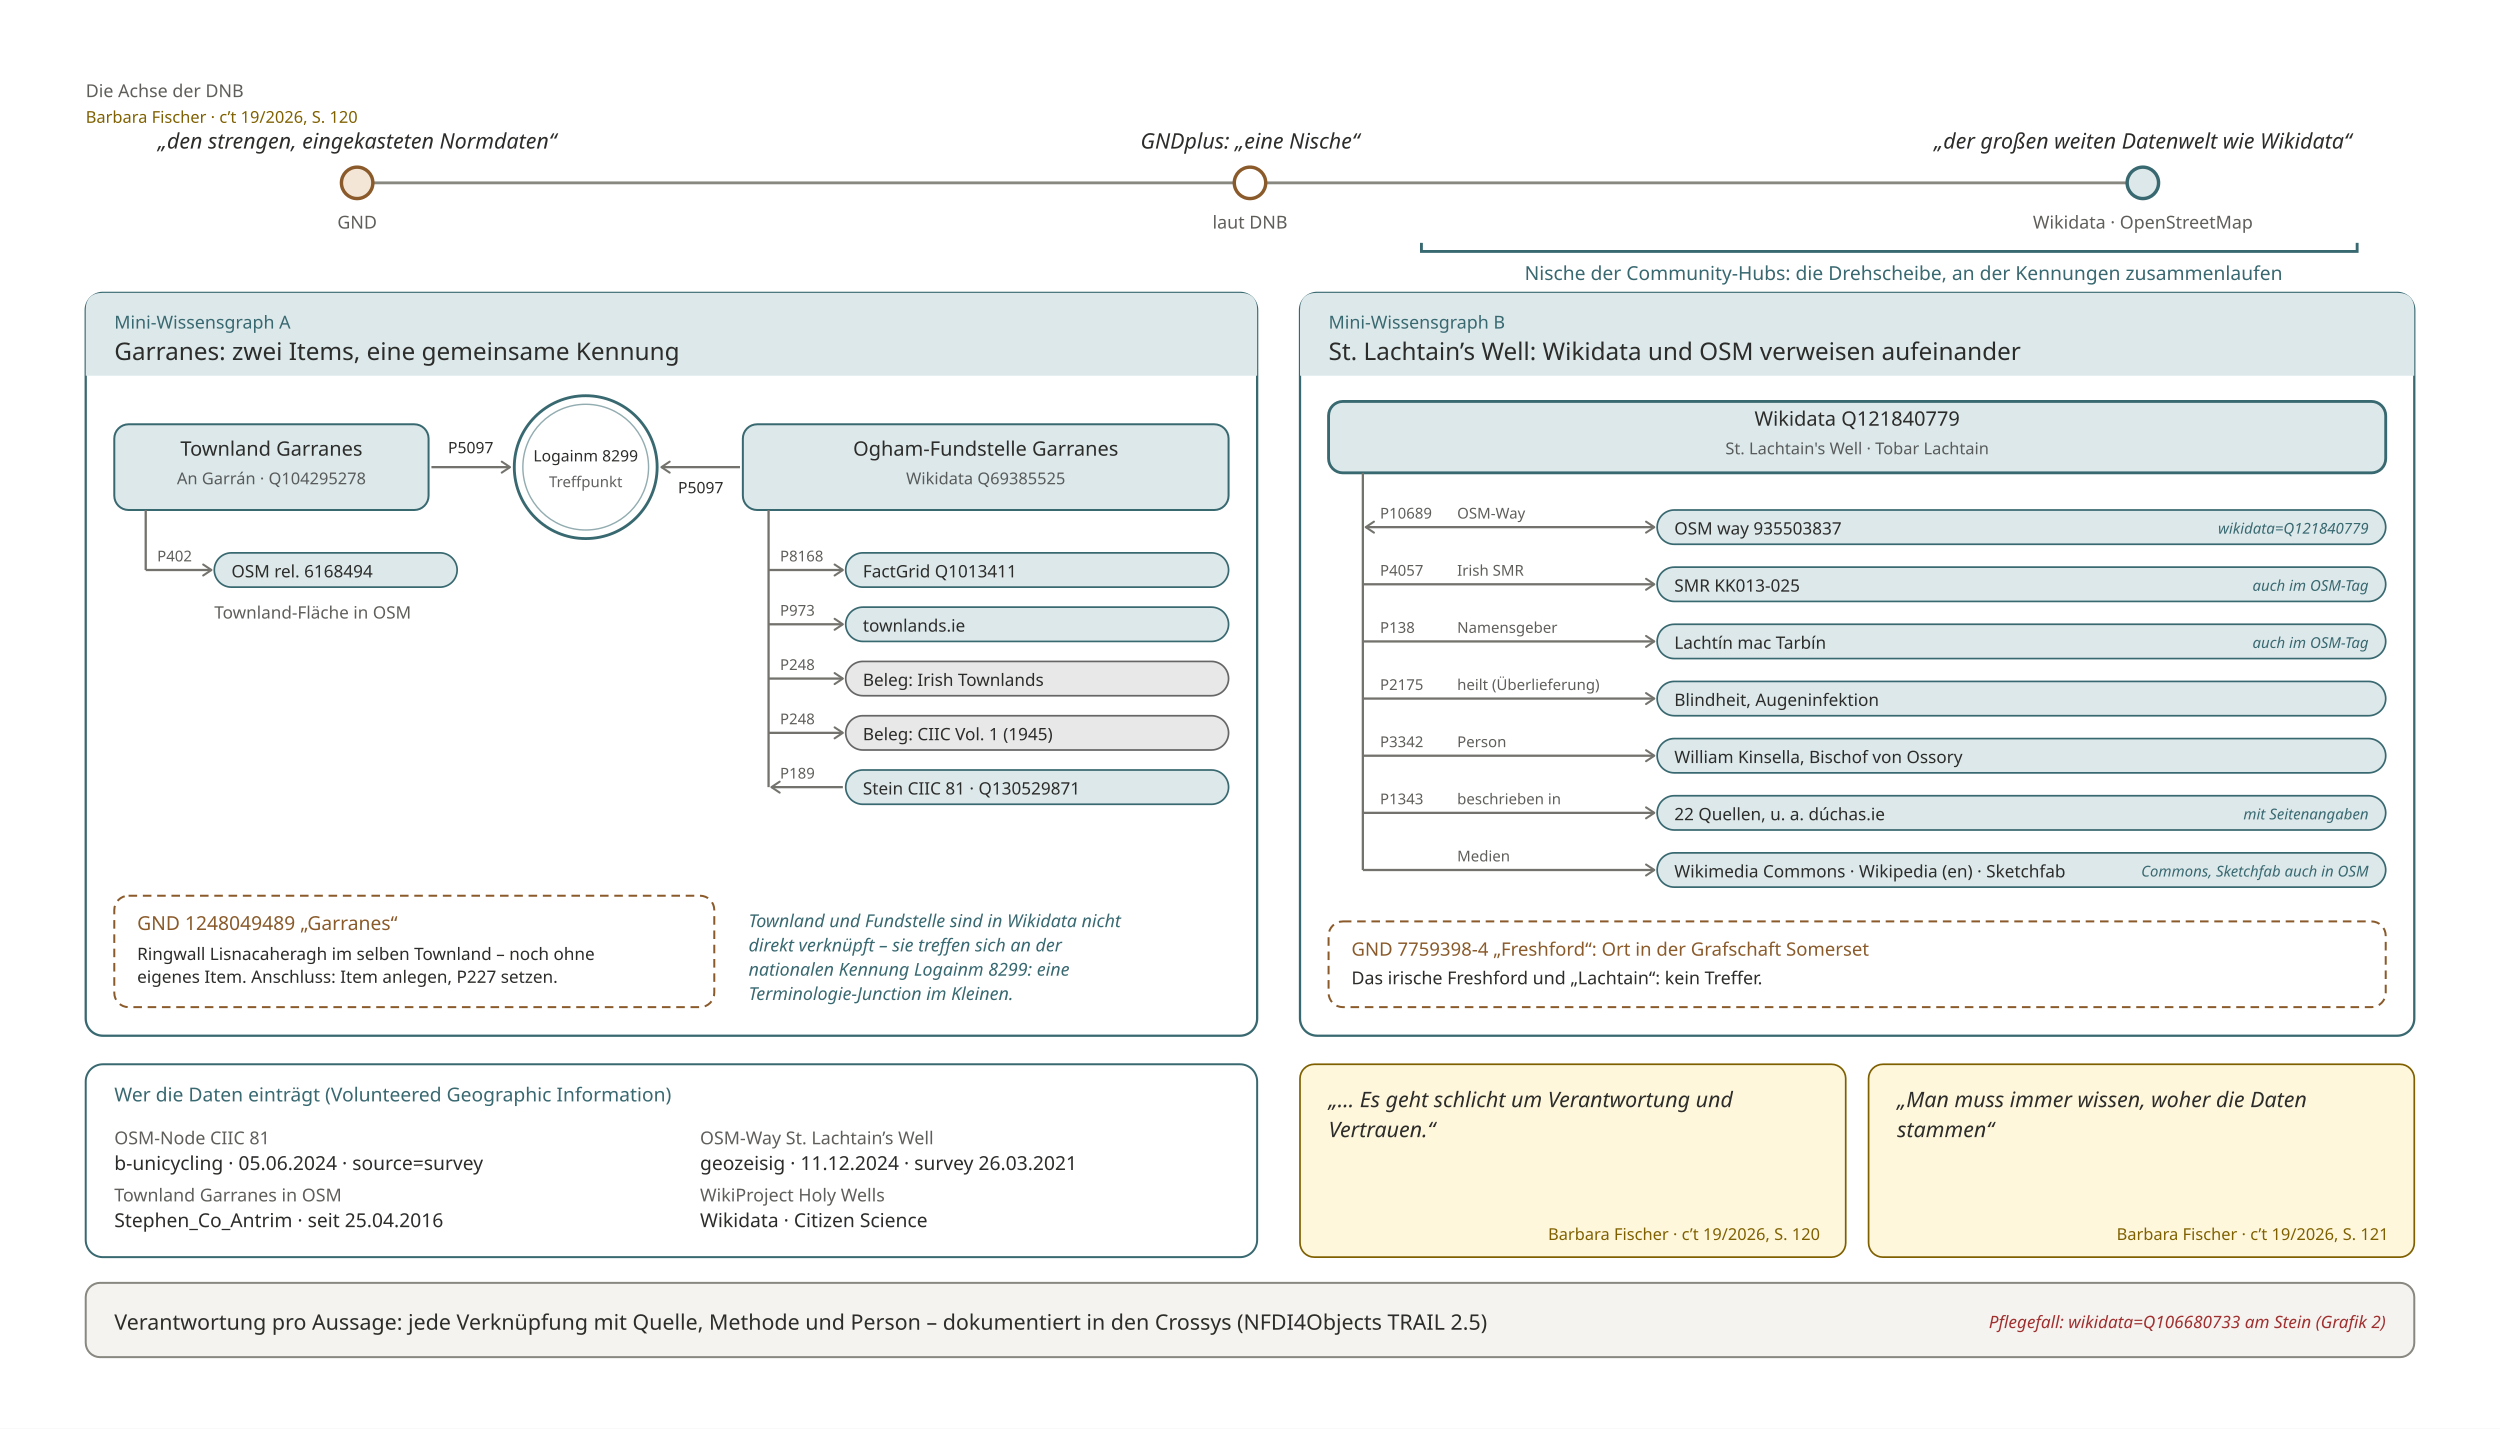
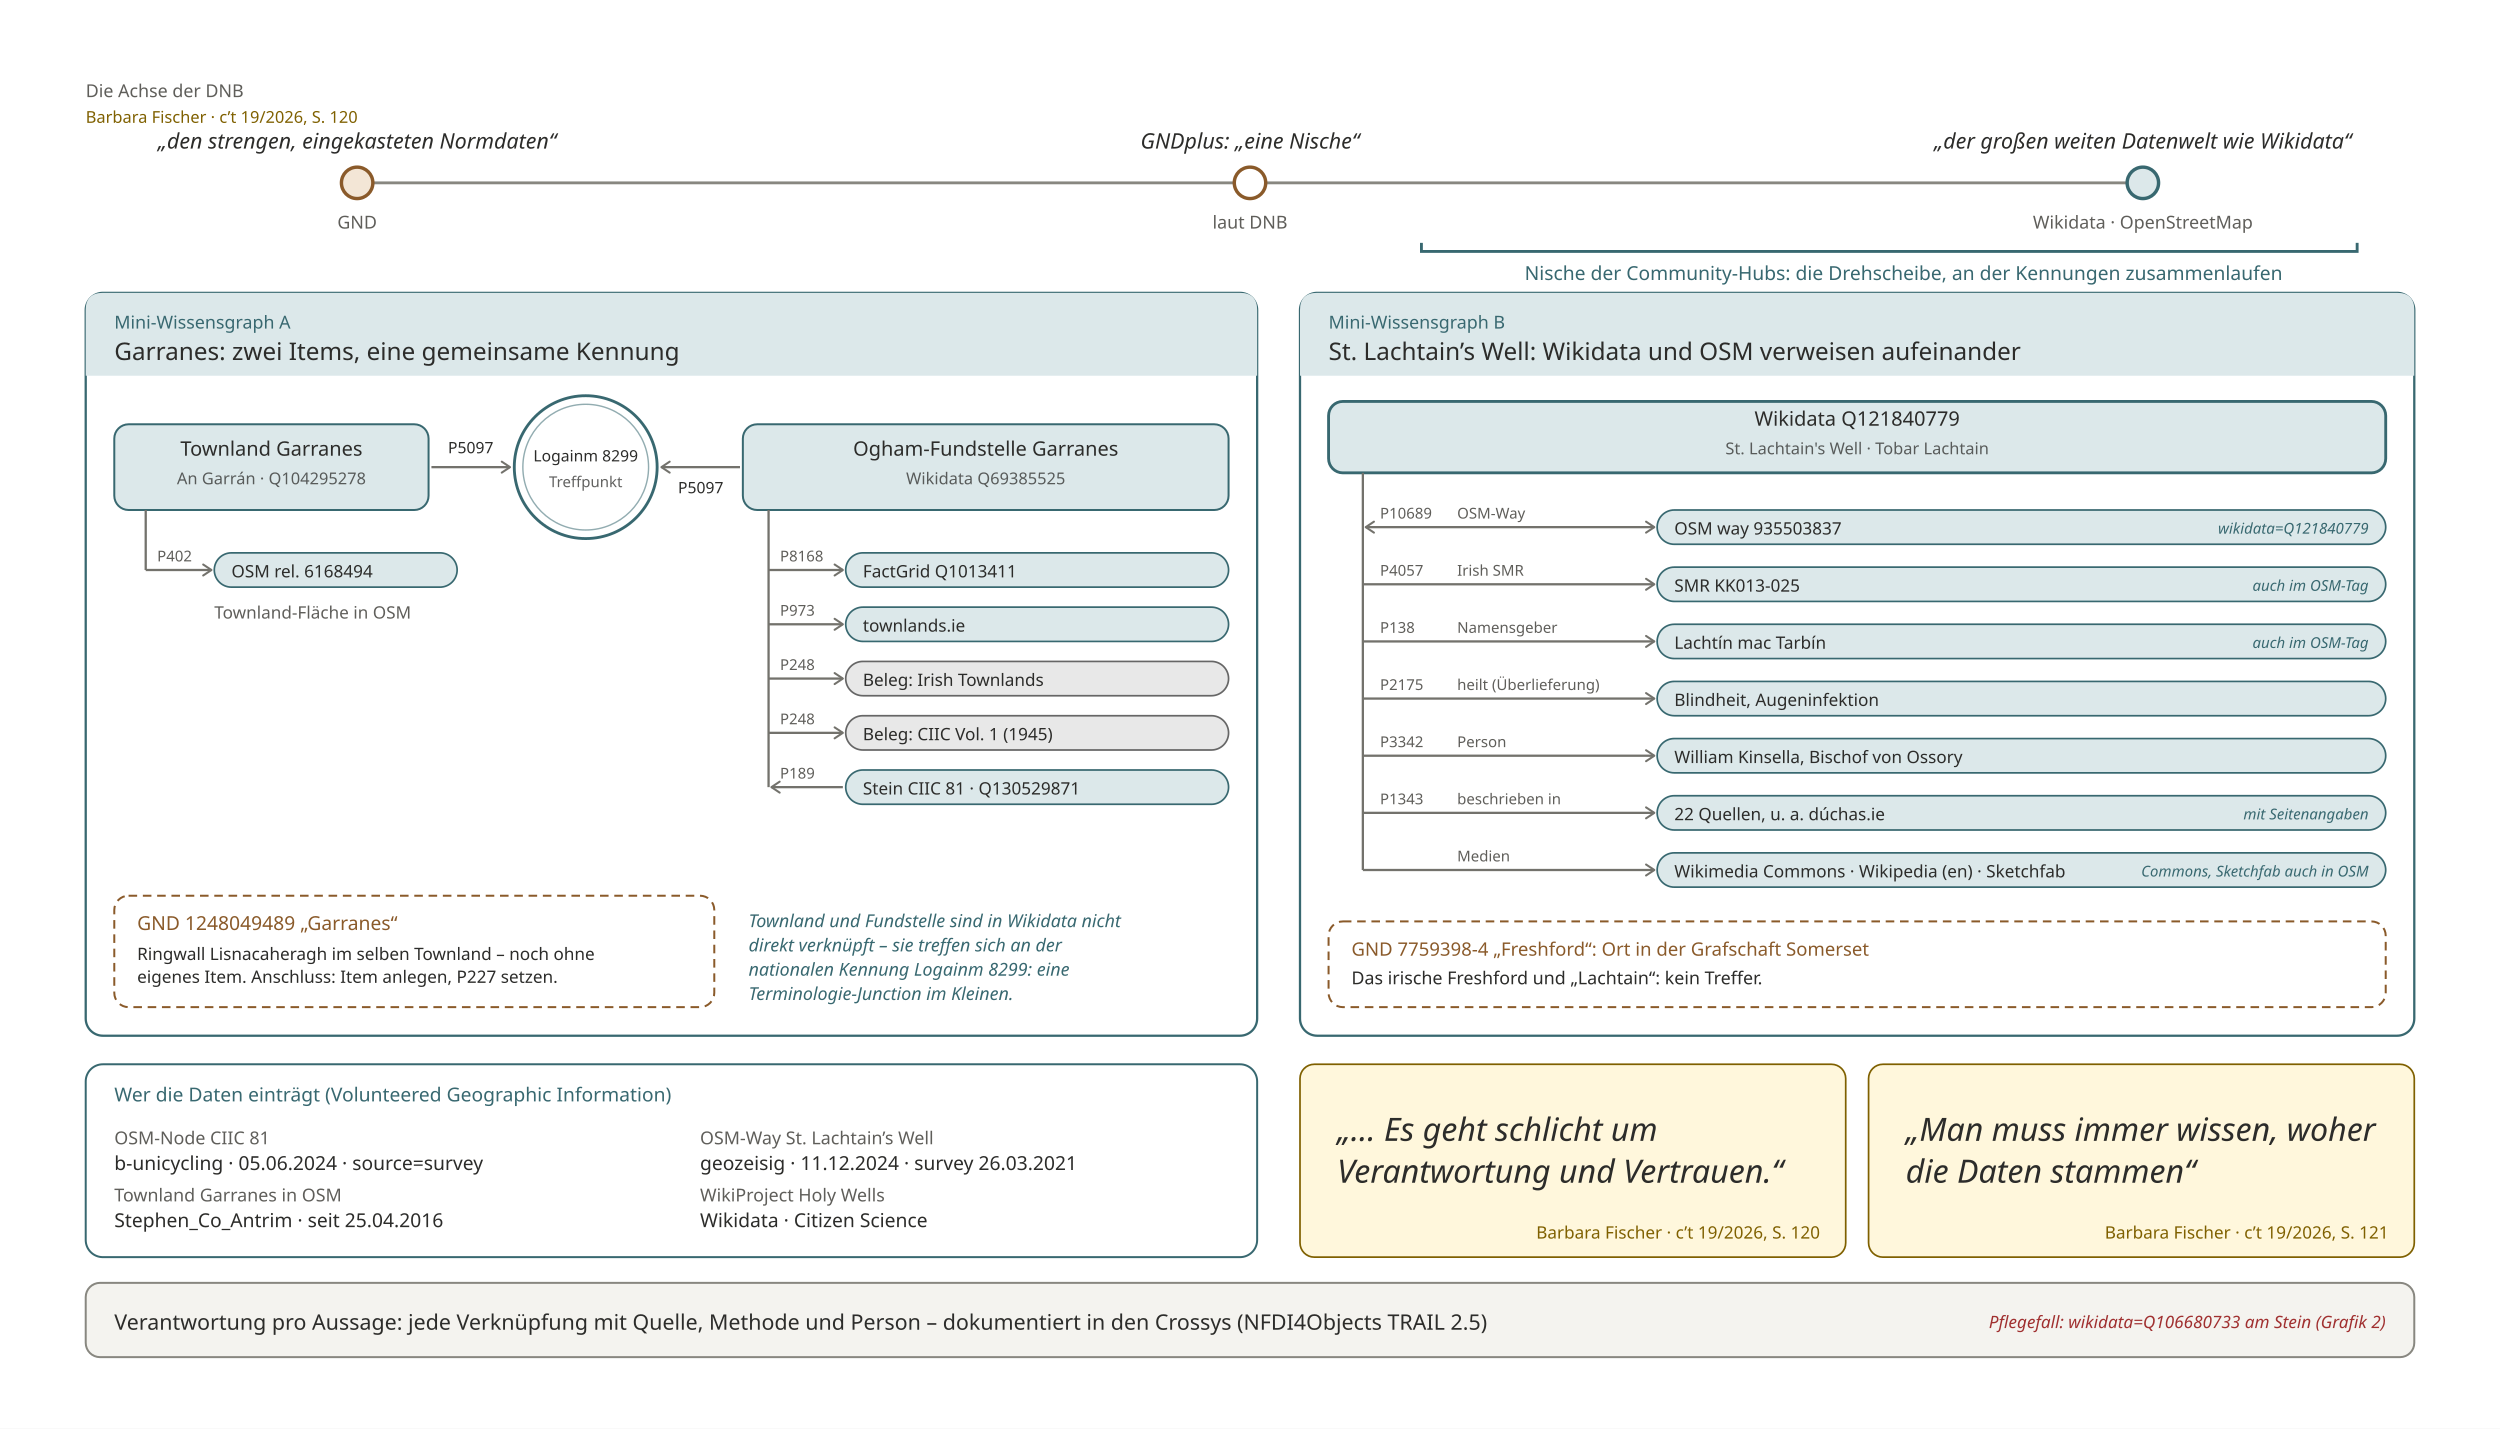
<svg xmlns="http://www.w3.org/2000/svg" width="1750" height="1000" viewBox="0 0 1750 1000" role="img">
  <rect x="0" y="0" width="1750" height="1000" fill="#ffffff" />
  <defs>
    <marker id="arrow" viewBox="0 0 10 10" refX="8" refY="5" markerWidth="6" markerHeight="6" orient="auto-start-reverse">
      <path d="M2 1L8 5L2 9" fill="none" stroke="#73726c" stroke-width="1.5" stroke-linecap="round" stroke-linejoin="round" />
    </marker>
    <marker id="arrow-uncertain" viewBox="0 0 10 10" refX="8" refY="5" markerWidth="6" markerHeight="6" orient="auto-start-reverse">
      <path d="M2 1L8 5L2 9" fill="none" stroke="#a03030" stroke-width="1.5" stroke-linecap="round" stroke-linejoin="round" />
    </marker>
  </defs>
  <line x1="250" y1="128" x2="1500" y2="128" stroke="#888780" stroke-width="2" />
  <circle cx="250" cy="128" r="11" fill="#f3e6d6" stroke="#8a5a2a" stroke-width="2.4" />
  <text x="250.0" y="104.0" text-anchor="middle" dominant-baseline="auto" font-family="Fira Sans" font-size="15" font-weight="500" font-style="italic" fill="#2c2c2a">„den strengen, eingekasteten Normdaten“</text>
  <text x="250.0" y="160.0" text-anchor="middle" dominant-baseline="auto" font-family="Fira Sans" font-size="12.5" fill="#5f5e5a">GND</text>
  <circle cx="875.0" cy="128" r="11" fill="#ffffff" stroke="#8a5a2a" stroke-width="2.4" />
  <text x="875.0" y="104.0" text-anchor="middle" dominant-baseline="auto" font-family="Fira Sans" font-size="15" font-weight="500" font-style="italic" fill="#2c2c2a">GNDplus: „eine Nische“</text>
  <text x="875.0" y="160.0" text-anchor="middle" dominant-baseline="auto" font-family="Fira Sans" font-size="12.5" fill="#5f5e5a">laut DNB</text>
  <circle cx="1500" cy="128" r="11" fill="#dce8ea" stroke="#386870" stroke-width="2.4" />
  <text x="1500.0" y="104.0" text-anchor="middle" dominant-baseline="auto" font-family="Fira Sans" font-size="15" font-weight="500" font-style="italic" fill="#2c2c2a">„der großen weiten Datenwelt wie Wikidata“</text>
  <text x="1500.0" y="160.0" text-anchor="middle" dominant-baseline="auto" font-family="Fira Sans" font-size="12.5" fill="#5f5e5a">Wikidata · OpenStreetMap</text>
  <path d="M 995.0 170 L 995.0 176 L 1650 176 L 1650 170" fill="none" stroke="#386870" stroke-width="2" />
  <text x="1332.5" y="196.0" text-anchor="middle" dominant-baseline="auto" font-family="Fira Sans" font-size="13.5" font-weight="500" fill="#386870">Nische der Community-Hubs: die Drehscheibe, an der Kennungen zusammenlaufen</text>
  <text x="60.0" y="68.0" text-anchor="start" dominant-baseline="auto" font-family="Fira Sans" font-size="12.5" font-weight="500" fill="#5f5e5a">Die Achse der DNB</text>
  <text x="60.0" y="86.0" text-anchor="start" dominant-baseline="auto" font-family="Fira Sans" font-size="11.5" fill="#7f6000">Barbara Fischer · c’t 19/2026, S. 120</text>
  <rect x="60" y="205" width="820" height="520" rx="12" fill="#ffffff" stroke="#386870" stroke-width="1.6" />
  <path d="M 60 217 Q 60 205 72 205 L 868 205 Q 880 205 880 217 L 880 263 L 60 263 Z" fill="#dce8ea" />
  <text x="80.0" y="230.0" text-anchor="start" dominant-baseline="auto" font-family="Fira Sans" font-size="12.5" font-weight="500" fill="#386870">Mini-Wissensgraph A</text>
  <text x="80.0" y="252.0" text-anchor="start" dominant-baseline="auto" font-family="Fira Sans" font-size="17" font-weight="500" fill="#2c2c2a">Garranes: zwei Items, eine gemeinsame Kennung</text>
  <rect x="80.0" y="297.0" width="220.0" height="60.0" rx="10" fill="#dce8ea" stroke="#386870" stroke-width="1.4" />
  <text x="190.0" y="319.0" text-anchor="middle" font-family="Fira Sans" font-weight="500" font-size="14.0" fill="#2c2c2a">Townland Garranes</text>
  <text x="190.0" y="339.0" text-anchor="middle" font-family="Fira Sans" font-size="11.5" fill="#2c2c2a" opacity="0.75">An Garrán · Q104295278</text>
  <rect x="520.0" y="297.0" width="340.0" height="60.0" rx="10" fill="#dce8ea" stroke="#386870" stroke-width="1.4" />
  <text x="690.0" y="319.0" text-anchor="middle" font-family="Fira Sans" font-weight="500" font-size="14.0" fill="#2c2c2a">Ogham-Fundstelle Garranes</text>
  <text x="690.0" y="339.0" text-anchor="middle" font-family="Fira Sans" font-size="11.5" fill="#2c2c2a" opacity="0.75">Wikidata Q69385525</text>
  <circle cx="410.0" cy="327.0" r="50.0" fill="#ffffff" stroke="#386870" stroke-width="2" />
  <circle cx="410.0" cy="327.0" r="44.0" fill="none" stroke="#386870" stroke-width="1" opacity="0.55" />
  <text x="410.0" y="323.0" text-anchor="middle" font-family="Fira Sans" font-weight="500" font-size="11.0" fill="#2c2c2a">Logainm 8299</text>
  <text x="410.0" y="341.0" text-anchor="middle" font-family="Fira Sans" font-size="10.5" fill="#2c2c2a" opacity="0.75">Treffpunkt</text>
  <line x1="302.0" y1="327.0" x2="357.0" y2="327.0" stroke="#73726c" stroke-width="1.6" marker-end="url(#arrow)" />
  <text x="329.5" y="313.0" text-anchor="middle" dominant-baseline="central" font-family="Fira Sans" font-weight="500" font-size="11" fill="#2c2c2a">P5097</text>
  <line x1="518.0" y1="327.0" x2="463.0" y2="327.0" stroke="#73726c" stroke-width="1.6" marker-end="url(#arrow)" />
  <text x="490.5" y="341.0" text-anchor="middle" dominant-baseline="central" font-family="Fira Sans" font-weight="500" font-size="11" fill="#2c2c2a">P5097</text>
  <line x1="102" y1="357" x2="102" y2="399.0" stroke="#73726c" stroke-width="1.6" />
  <line x1="102.0" y1="399.0" x2="148.0" y2="399.0" stroke="#73726c" stroke-width="1.6" marker-end="url(#arrow)" />
  <text x="110.0" y="393.0" text-anchor="start" dominant-baseline="auto" font-family="Fira Sans" font-size="10.5" font-weight="500" fill="#5f5e5a">P402</text>
  <rect x="150.0" y="387.0" width="170.0" height="24" rx="12.0" fill="#dce8ea" stroke="#386870" stroke-width="1.2" />
  <text x="162.0" y="399.5" text-anchor="start" dominant-baseline="central" font-family="Fira Sans" font-size="12" font-weight="500" fill="#2c2c2a">OSM rel. 6168494</text>
  <text x="150.0" y="433.0" text-anchor="start" dominant-baseline="auto" font-family="Fira Sans" font-size="12" fill="#5f5e5a">Townland-Fläche in OSM</text>
  <line x1="538" y1="357" x2="538" y2="551.0" stroke="#73726c" stroke-width="1.6" />
  <line x1="538.0" y1="399.0" x2="590.0" y2="399.0" stroke="#73726c" stroke-width="1.6" marker-end="url(#arrow)" />
  <text x="546.0" y="393.0" text-anchor="start" dominant-baseline="auto" font-family="Fira Sans" font-size="10.5" font-weight="500" fill="#5f5e5a">P8168</text>
  <rect x="592.0" y="387.0" width="268.0" height="24" rx="12.0" fill="#dce8ea" stroke="#386870" stroke-width="1.2" />
  <text x="604.0" y="399.5" text-anchor="start" dominant-baseline="central" font-family="Fira Sans" font-size="12" font-weight="500" fill="#2c2c2a">FactGrid Q1013411</text>
  <line x1="538.0" y1="437.0" x2="590.0" y2="437.0" stroke="#73726c" stroke-width="1.6" marker-end="url(#arrow)" />
  <text x="546.0" y="431.0" text-anchor="start" dominant-baseline="auto" font-family="Fira Sans" font-size="10.5" font-weight="500" fill="#5f5e5a">P973</text>
  <rect x="592.0" y="425.0" width="268.0" height="24" rx="12.0" fill="#dce8ea" stroke="#386870" stroke-width="1.2" />
  <text x="604.0" y="437.5" text-anchor="start" dominant-baseline="central" font-family="Fira Sans" font-size="12" font-weight="500" fill="#2c2c2a">townlands.ie</text>
  <line x1="538.0" y1="475.0" x2="590.0" y2="475.0" stroke="#73726c" stroke-width="1.6" marker-end="url(#arrow)" />
  <text x="546.0" y="469.0" text-anchor="start" dominant-baseline="auto" font-family="Fira Sans" font-size="10.5" font-weight="500" fill="#5f5e5a">P248</text>
  <rect x="592.0" y="463.0" width="268.0" height="24" rx="12.0" fill="#e8e8e8" stroke="#666666" stroke-width="1.2" />
  <text x="604.0" y="475.5" text-anchor="start" dominant-baseline="central" font-family="Fira Sans" font-size="12" font-weight="500" fill="#2c2c2a">Beleg: Irish Townlands</text>
  <line x1="538.0" y1="513.0" x2="590.0" y2="513.0" stroke="#73726c" stroke-width="1.6" marker-end="url(#arrow)" />
  <text x="546.0" y="507.0" text-anchor="start" dominant-baseline="auto" font-family="Fira Sans" font-size="10.5" font-weight="500" fill="#5f5e5a">P248</text>
  <rect x="592.0" y="501.0" width="268.0" height="24" rx="12.0" fill="#e8e8e8" stroke="#666666" stroke-width="1.2" />
  <text x="604.0" y="513.5" text-anchor="start" dominant-baseline="central" font-family="Fira Sans" font-size="12" font-weight="500" fill="#2c2c2a">Beleg: CIIC Vol. 1 (1945)</text>
  <line x1="590.0" y1="551.0" x2="540.0" y2="551.0" stroke="#73726c" stroke-width="1.6" marker-end="url(#arrow)" />
  <text x="546.0" y="545.0" text-anchor="start" dominant-baseline="auto" font-family="Fira Sans" font-size="10.5" font-weight="500" fill="#5f5e5a">P189</text>
  <rect x="592.0" y="539.0" width="268.0" height="24" rx="12.0" fill="#dce8ea" stroke="#386870" stroke-width="1.2" />
  <text x="604.0" y="551.5" text-anchor="start" dominant-baseline="central" font-family="Fira Sans" font-size="12" font-weight="500" fill="#2c2c2a">Stein CIIC 81 · Q130529871</text>
  <rect x="80" y="627" width="420" height="78" rx="10" fill="#ffffff" stroke="#8a5a2a" stroke-width="1.4" stroke-dasharray="6 4" />
  <text x="96.0" y="651.0" text-anchor="start" dominant-baseline="auto" font-family="Fira Sans" font-size="13.5" font-weight="500" fill="#8a5a2a">GND 1248049489 „Garranes“</text>
  <text x="96.0" y="672.0" text-anchor="start" dominant-baseline="auto" font-family="Fira Sans" font-size="12" fill="#2c2c2a">Ringwall Lisnacaheragh im selben Townland – noch ohne</text>
  <text x="96.0" y="688.0" text-anchor="start" dominant-baseline="auto" font-family="Fira Sans" font-size="12" fill="#2c2c2a">eigenes Item. Anschluss: Item anlegen, P227 setzen.</text>
  <text x="524.0" y="649.0" text-anchor="start" dominant-baseline="auto" font-family="Fira Sans" font-size="12.5" font-style="italic" fill="#386870">Townland und Fundstelle sind in Wikidata nicht</text>
  <text x="524.0" y="666.0" text-anchor="start" dominant-baseline="auto" font-family="Fira Sans" font-size="12.5" font-style="italic" fill="#386870">direkt verknüpft – sie treffen sich an der</text>
  <text x="524.0" y="683.0" text-anchor="start" dominant-baseline="auto" font-family="Fira Sans" font-size="12.5" font-style="italic" fill="#386870">nationalen Kennung Logainm 8299: eine</text>
  <text x="524.0" y="700.0" text-anchor="start" dominant-baseline="auto" font-family="Fira Sans" font-size="12.5" font-style="italic" fill="#386870">Terminologie-Junction im Kleinen.</text>
  <rect x="910" y="205" width="780" height="520" rx="12" fill="#ffffff" stroke="#386870" stroke-width="1.6" />
  <path d="M 910 217 Q 910 205 922 205 L 1678 205 Q 1690 205 1690 217 L 1690 263 L 910 263 Z" fill="#dce8ea" />
  <text x="930.0" y="230.0" text-anchor="start" dominant-baseline="auto" font-family="Fira Sans" font-size="12.5" font-weight="500" fill="#386870">Mini-Wissensgraph B</text>
  <text x="930.0" y="252.0" text-anchor="start" dominant-baseline="auto" font-family="Fira Sans" font-size="17" font-weight="500" fill="#2c2c2a">St. Lachtain’s Well: Wikidata und OSM verweisen aufeinander</text>
  <rect x="930.0" y="281.0" width="740.0" height="50.0" rx="10" fill="#dce8ea" stroke="#386870" stroke-width="2" />
  <text x="1300.0" y="298.0" text-anchor="middle" font-family="Fira Sans" font-weight="500" font-size="14.0" fill="#2c2c2a">Wikidata Q121840779</text>
  <text x="1300.0" y="318.0" text-anchor="middle" font-family="Fira Sans" font-size="11.5" fill="#2c2c2a" opacity="0.75">St. Lachtain's Well · Tobar Lachtain</text>
  <line x1="954" y1="331" x2="954" y2="609.0" stroke="#73726c" stroke-width="1.6" />
  <line x1="956" y1="369" x2="1158" y2="369" stroke="#73726c" stroke-width="1.6" marker-start="url(#arrow)" marker-end="url(#arrow)" />
  <text x="966.0" y="363.0" text-anchor="start" dominant-baseline="auto" font-family="Fira Sans" font-size="10.5" font-weight="500" fill="#5f5e5a">P10689</text>
  <text x="1020.0" y="363.0" text-anchor="start" dominant-baseline="auto" font-family="Fira Sans" font-size="10.5" fill="#5f5e5a">OSM-Way</text>
  <rect x="1160.0" y="357.0" width="510.0" height="24" rx="12.0" fill="#dce8ea" stroke="#386870" stroke-width="1.2" />
  <text x="1172.0" y="369.5" text-anchor="start" dominant-baseline="central" font-family="Fira Sans" font-size="12" font-weight="500" fill="#2c2c2a">OSM way 935503837</text>
  <text x="1658.0" y="369.5" text-anchor="end" dominant-baseline="central" font-family="Fira Sans" font-size="10.5" font-style="italic" fill="#386870">wikidata=Q121840779</text>
  <line x1="954.0" y1="409.0" x2="1158.0" y2="409.0" stroke="#73726c" stroke-width="1.6" marker-end="url(#arrow)" />
  <text x="966.0" y="403.0" text-anchor="start" dominant-baseline="auto" font-family="Fira Sans" font-size="10.5" font-weight="500" fill="#5f5e5a">P4057</text>
  <text x="1020.0" y="403.0" text-anchor="start" dominant-baseline="auto" font-family="Fira Sans" font-size="10.5" fill="#5f5e5a">Irish SMR</text>
  <rect x="1160.0" y="397.0" width="510.0" height="24" rx="12.0" fill="#dce8ea" stroke="#386870" stroke-width="1.2" />
  <text x="1172.0" y="409.5" text-anchor="start" dominant-baseline="central" font-family="Fira Sans" font-size="12" font-weight="500" fill="#2c2c2a">SMR KK013-025</text>
  <text x="1658.0" y="409.5" text-anchor="end" dominant-baseline="central" font-family="Fira Sans" font-size="10.5" font-style="italic" fill="#386870">auch im OSM-Tag</text>
  <line x1="954.0" y1="449.0" x2="1158.0" y2="449.0" stroke="#73726c" stroke-width="1.6" marker-end="url(#arrow)" />
  <text x="966.0" y="443.0" text-anchor="start" dominant-baseline="auto" font-family="Fira Sans" font-size="10.5" font-weight="500" fill="#5f5e5a">P138</text>
  <text x="1020.0" y="443.0" text-anchor="start" dominant-baseline="auto" font-family="Fira Sans" font-size="10.5" fill="#5f5e5a">Namensgeber</text>
  <rect x="1160.0" y="437.0" width="510.0" height="24" rx="12.0" fill="#dce8ea" stroke="#386870" stroke-width="1.2" />
  <text x="1172.0" y="449.5" text-anchor="start" dominant-baseline="central" font-family="Fira Sans" font-size="12" font-weight="500" fill="#2c2c2a">Lachtín mac Tarbín</text>
  <text x="1658.0" y="449.5" text-anchor="end" dominant-baseline="central" font-family="Fira Sans" font-size="10.5" font-style="italic" fill="#386870">auch im OSM-Tag</text>
  <line x1="954.0" y1="489.0" x2="1158.0" y2="489.0" stroke="#73726c" stroke-width="1.6" marker-end="url(#arrow)" />
  <text x="966.0" y="483.0" text-anchor="start" dominant-baseline="auto" font-family="Fira Sans" font-size="10.5" font-weight="500" fill="#5f5e5a">P2175</text>
  <text x="1020.0" y="483.0" text-anchor="start" dominant-baseline="auto" font-family="Fira Sans" font-size="10.5" fill="#5f5e5a">heilt (Überlieferung)</text>
  <rect x="1160.0" y="477.0" width="510.0" height="24" rx="12.0" fill="#dce8ea" stroke="#386870" stroke-width="1.2" />
  <text x="1172.0" y="489.5" text-anchor="start" dominant-baseline="central" font-family="Fira Sans" font-size="12" font-weight="500" fill="#2c2c2a">Blindheit, Augeninfektion</text>
  <line x1="954.0" y1="529.0" x2="1158.0" y2="529.0" stroke="#73726c" stroke-width="1.6" marker-end="url(#arrow)" />
  <text x="966.0" y="523.0" text-anchor="start" dominant-baseline="auto" font-family="Fira Sans" font-size="10.5" font-weight="500" fill="#5f5e5a">P3342</text>
  <text x="1020.0" y="523.0" text-anchor="start" dominant-baseline="auto" font-family="Fira Sans" font-size="10.5" fill="#5f5e5a">Person</text>
  <rect x="1160.0" y="517.0" width="510.0" height="24" rx="12.0" fill="#dce8ea" stroke="#386870" stroke-width="1.2" />
  <text x="1172.0" y="529.5" text-anchor="start" dominant-baseline="central" font-family="Fira Sans" font-size="12" font-weight="500" fill="#2c2c2a">William Kinsella, Bischof von Ossory</text>
  <line x1="954.0" y1="569.0" x2="1158.0" y2="569.0" stroke="#73726c" stroke-width="1.6" marker-end="url(#arrow)" />
  <text x="966.0" y="563.0" text-anchor="start" dominant-baseline="auto" font-family="Fira Sans" font-size="10.5" font-weight="500" fill="#5f5e5a">P1343</text>
  <text x="1020.0" y="563.0" text-anchor="start" dominant-baseline="auto" font-family="Fira Sans" font-size="10.5" fill="#5f5e5a">beschrieben in</text>
  <rect x="1160.0" y="557.0" width="510.0" height="24" rx="12.0" fill="#dce8ea" stroke="#386870" stroke-width="1.2" />
  <text x="1172.0" y="569.5" text-anchor="start" dominant-baseline="central" font-family="Fira Sans" font-size="12" font-weight="500" fill="#2c2c2a">22 Quellen, u. a. dúchas.ie</text>
  <text x="1658.0" y="569.5" text-anchor="end" dominant-baseline="central" font-family="Fira Sans" font-size="10.5" font-style="italic" fill="#386870">mit Seitenangaben</text>
  <line x1="954.0" y1="609.0" x2="1158.0" y2="609.0" stroke="#73726c" stroke-width="1.6" marker-end="url(#arrow)" />
  <text x="966.0" y="603.0" text-anchor="start" dominant-baseline="auto" font-family="Fira Sans" font-size="10.5" font-weight="500" fill="#5f5e5a" />
  <text x="1020.0" y="603.0" text-anchor="start" dominant-baseline="auto" font-family="Fira Sans" font-size="10.5" fill="#5f5e5a">Medien</text>
  <rect x="1160.0" y="597.0" width="510.0" height="24" rx="12.0" fill="#dce8ea" stroke="#386870" stroke-width="1.2" />
  <text x="1172.0" y="609.5" text-anchor="start" dominant-baseline="central" font-family="Fira Sans" font-size="12" font-weight="500" fill="#2c2c2a">Wikimedia Commons · Wikipedia (en) · Sketchfab</text>
  <text x="1658.0" y="609.5" text-anchor="end" dominant-baseline="central" font-family="Fira Sans" font-size="10.5" font-style="italic" fill="#386870">Commons, Sketchfab auch in OSM</text>
  <rect x="930" y="645" width="740" height="60" rx="10" fill="#ffffff" stroke="#8a5a2a" stroke-width="1.4" stroke-dasharray="6 4" />
  <text x="946.0" y="669.0" text-anchor="start" dominant-baseline="auto" font-family="Fira Sans" font-size="13" font-weight="500" fill="#8a5a2a">GND 7759398-4 „Freshford“: Ort in der Grafschaft Somerset</text>
  <text x="946.0" y="689.0" text-anchor="start" dominant-baseline="auto" font-family="Fira Sans" font-size="12.5" fill="#2c2c2a">Das irische Freshford und „Lachtain“: kein Treffer.</text>
  <rect x="60" y="745" width="820" height="135" rx="12" fill="#ffffff" stroke="#386870" stroke-width="1.4" />
  <text x="80.0" y="771.0" text-anchor="start" dominant-baseline="auto" font-family="Fira Sans" font-size="13.5" font-weight="500" fill="#386870">Wer die Daten einträgt (Volunteered Geographic Information)</text>
  <text x="80.0" y="801.0" text-anchor="start" dominant-baseline="auto" font-family="Fira Sans" font-size="12.5" fill="#5f5e5a">OSM-Node CIIC 81</text>
  <text x="80.0" y="819.0" text-anchor="start" dominant-baseline="auto" font-family="Fira Sans" font-size="13.5" font-weight="500" fill="#2c2c2a">b-unicycling · 05.06.2024 · source=survey</text>
  <text x="490.0" y="801.0" text-anchor="start" dominant-baseline="auto" font-family="Fira Sans" font-size="12.5" fill="#5f5e5a">OSM-Way St. Lachtain’s Well</text>
  <text x="490.0" y="819.0" text-anchor="start" dominant-baseline="auto" font-family="Fira Sans" font-size="13.5" font-weight="500" fill="#2c2c2a">geozeisig · 11.12.2024 · survey 26.03.2021</text>
  <text x="80.0" y="841.0" text-anchor="start" dominant-baseline="auto" font-family="Fira Sans" font-size="12.5" fill="#5f5e5a">Townland Garranes in OSM</text>
  <text x="80.0" y="859.0" text-anchor="start" dominant-baseline="auto" font-family="Fira Sans" font-size="13.5" font-weight="500" fill="#2c2c2a">Stephen_Co_Antrim · seit 25.04.2016</text>
  <text x="490.0" y="841.0" text-anchor="start" dominant-baseline="auto" font-family="Fira Sans" font-size="12.5" fill="#5f5e5a">WikiProject Holy Wells</text>
  <text x="490.0" y="859.0" text-anchor="start" dominant-baseline="auto" font-family="Fira Sans" font-size="13.5" font-weight="500" fill="#2c2c2a">Wikidata · Citizen Science</text>
  <rect x="910.0" y="745.0" width="382.0" height="135.0" rx="10" fill="#fff7dc" stroke="#7f6000" stroke-width="1.2" />
-   <text x="930.0" y="775.0" text-anchor="start" dominant-baseline="auto" font-family="Fira Sans" font-size="15" font-style="italic" fill="#2c2c2a">„… Es geht schlicht um Verantwortung und</text>
-   <text x="930.0" y="796.0" text-anchor="start" dominant-baseline="auto" font-family="Fira Sans" font-size="15" font-style="italic" fill="#2c2c2a">Vertrauen.“</text>
-   <text x="1274.0" y="868.0" text-anchor="end" dominant-baseline="auto" font-family="Fira Sans" font-size="11.5" fill="#7f6000">Barbara Fischer · c’t 19/2026, S. 120</text>
+   <text x="936.0" y="798.6" text-anchor="start" dominant-baseline="auto" font-family="Fira Sans" font-size="22.5" font-style="italic" fill="#2c2c2a">„… Es geht schlicht um</text>
+   <text x="936.0" y="827.9" text-anchor="start" dominant-baseline="auto" font-family="Fira Sans" font-size="22.5" font-style="italic" fill="#2c2c2a">Verantwortung und Vertrauen.“</text>
+   <text x="1274.0" y="867.0" text-anchor="end" dominant-baseline="auto" font-family="Fira Sans" font-size="12" fill="#7f6000">Barbara Fischer · c’t 19/2026, S. 120</text>
  <rect x="1308.0" y="745.0" width="382.0" height="135.0" rx="10" fill="#fff7dc" stroke="#7f6000" stroke-width="1.2" />
-   <text x="1328.0" y="775.0" text-anchor="start" dominant-baseline="auto" font-family="Fira Sans" font-size="15" font-style="italic" fill="#2c2c2a">„Man muss immer wissen, woher die Daten</text>
-   <text x="1328.0" y="796.0" text-anchor="start" dominant-baseline="auto" font-family="Fira Sans" font-size="15" font-style="italic" fill="#2c2c2a">stammen“</text>
-   <text x="1672.0" y="868.0" text-anchor="end" dominant-baseline="auto" font-family="Fira Sans" font-size="11.5" fill="#7f6000">Barbara Fischer · c’t 19/2026, S. 121</text>
+   <text x="1334.0" y="798.6" text-anchor="start" dominant-baseline="auto" font-family="Fira Sans" font-size="22.5" font-style="italic" fill="#2c2c2a">„Man muss immer wissen, woher</text>
+   <text x="1334.0" y="827.9" text-anchor="start" dominant-baseline="auto" font-family="Fira Sans" font-size="22.5" font-style="italic" fill="#2c2c2a">die Daten stammen“</text>
+   <text x="1672.0" y="867.0" text-anchor="end" dominant-baseline="auto" font-family="Fira Sans" font-size="12" fill="#7f6000">Barbara Fischer · c’t 19/2026, S. 121</text>
  <rect x="60" y="898" width="1630" height="52" rx="10" fill="#f4f3ef" stroke="#888780" stroke-width="1.4" />
  <text x="80.0" y="925.0" text-anchor="start" dominant-baseline="central" font-family="Fira Sans" font-size="15" font-weight="500" fill="#2c2c2a">Verantwortung pro Aussage: jede Verknüpfung mit Quelle, Methode und Person – dokumentiert in den Crossys (NFDI4Objects TRAIL 2.5)</text>
  <text x="1670.0" y="925.0" text-anchor="end" dominant-baseline="central" font-family="Fira Sans" font-size="12" font-style="italic" fill="#a03030">Pflegefall: wikidata=Q106680733 am Stein (Grafik 2)</text>
</svg>
